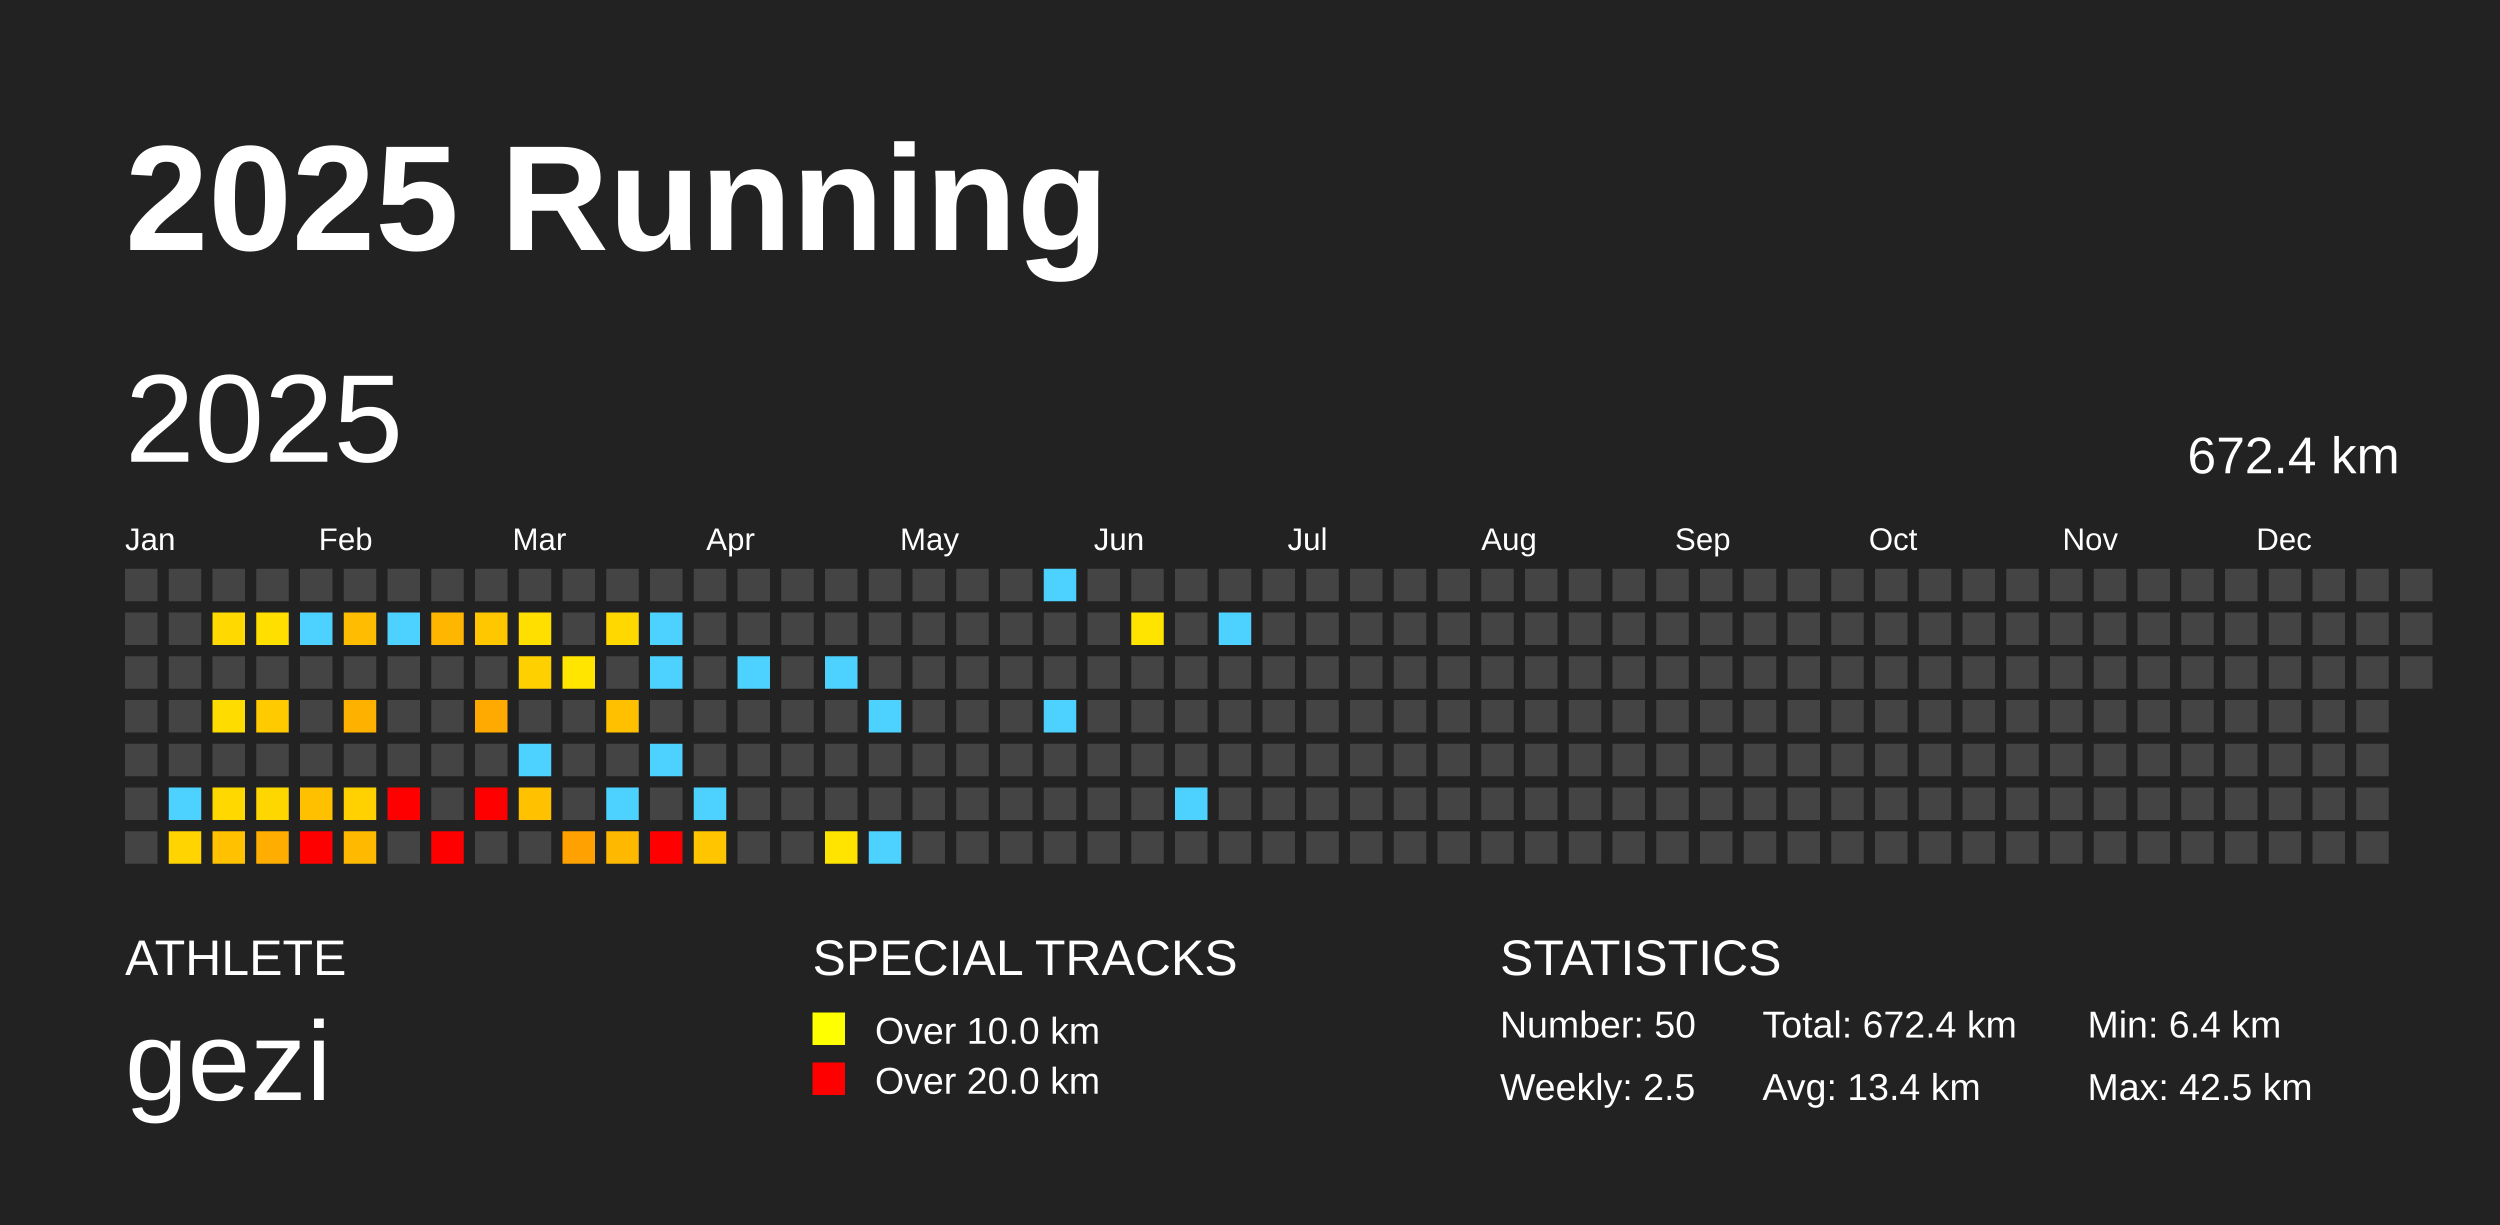
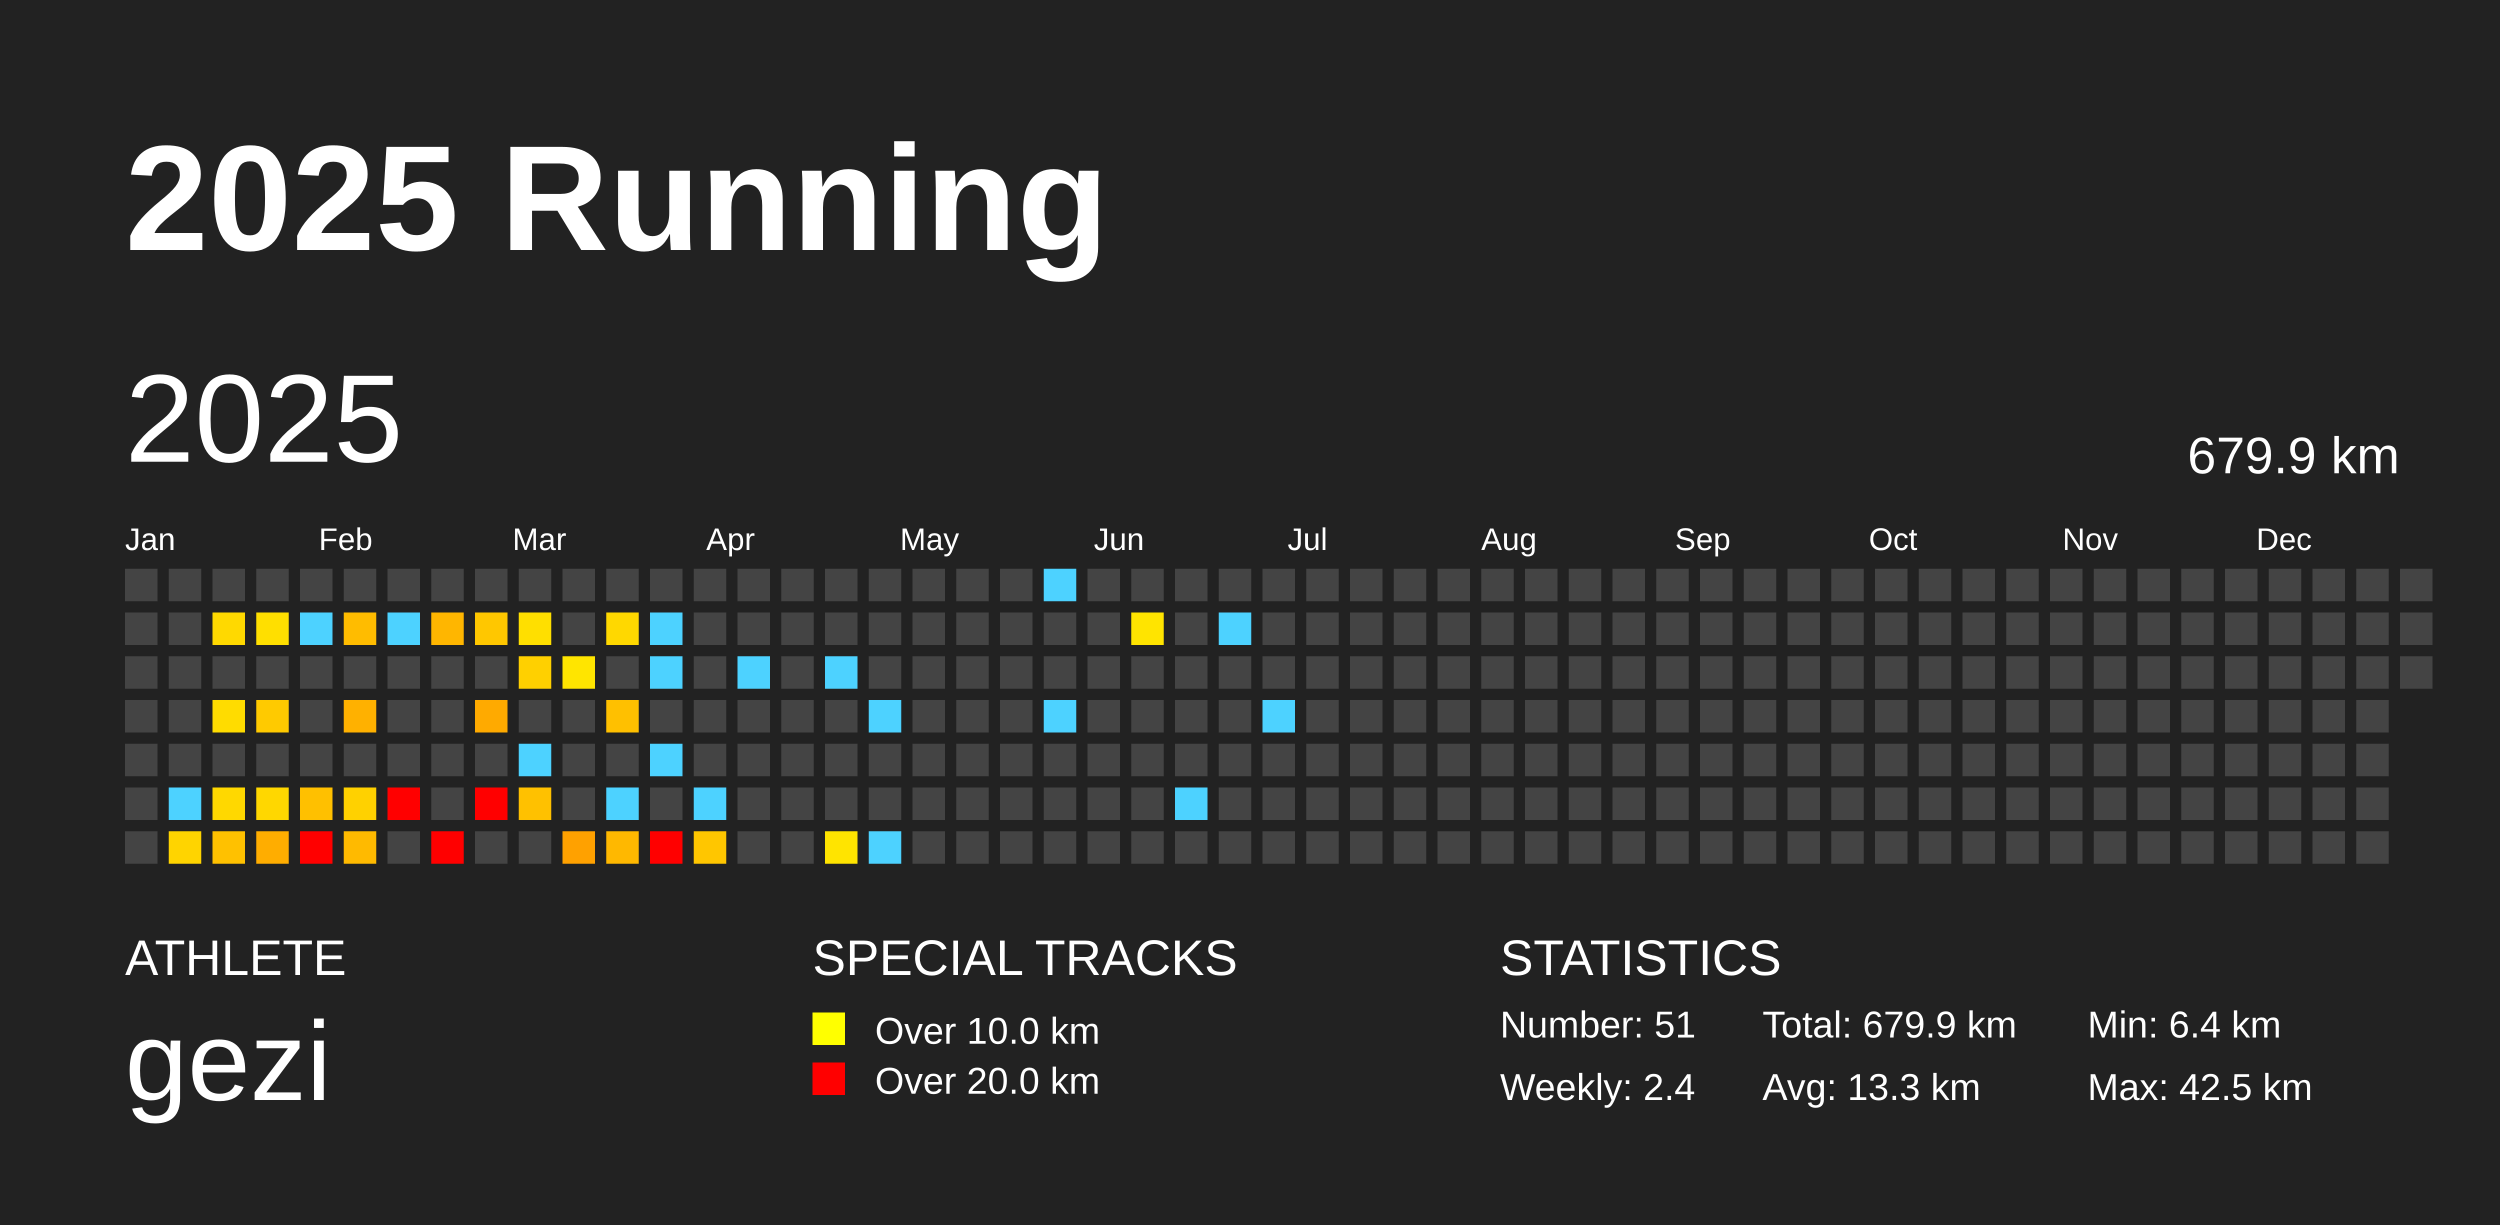
<svg xmlns="http://www.w3.org/2000/svg" baseProfile="full" height="98mm" version="1.1" viewBox="0,0,200,98" width="200mm">
  <defs />
  <rect fill="#222222" height="98" width="200" x="0" y="0" />
  <text fill="#FFFFFF" style="font-size:12px; font-family:Arial; font-weight:bold;" x="10" y="20">2025 Running</text>
  <text fill="#FFFFFF" style="font-size:4px; font-family:Arial" x="10" y="78">ATHLETE</text>
  <text fill="#FFFFFF" style="font-size:9px; font-family:Arial" x="10" y="88">gezi</text>
  <text fill="#FFFFFF" style="font-size:4px; font-family:Arial" x="65" y="78">SPECIAL TRACKS</text>
  <rect fill="yellow" height="2.6" width="2.6" x="65" y="81" />
  <text fill="#FFFFFF" style="font-size:3px; font-family:Arial" x="70" y="83.5">Over 10.0 km</text>
  <rect fill="red" height="2.6" width="2.6" x="65" y="85" />
  <text fill="#FFFFFF" style="font-size:3px; font-family:Arial" x="70" y="87.5">Over 20.0 km</text>
  <text fill="#FFFFFF" style="font-size:4px; font-family:Arial" x="120" y="78">STATISTICS</text>
-   <text fill="#FFFFFF" style="font-size:3px; font-family:Arial" x="120" y="83">Number: 50</text>
-   <text fill="#FFFFFF" style="font-size:3px; font-family:Arial" x="120" y="88">Weekly: 2.5</text>
-   <text fill="#FFFFFF" style="font-size:3px; font-family:Arial" x="141" y="83">Total: 672.4 km</text>
-   <text fill="#FFFFFF" style="font-size:3px; font-family:Arial" x="141" y="88">Avg: 13.4 km</text>
+   <text fill="#FFFFFF" style="font-size:3px; font-family:Arial" x="120" y="83">Number: 51</text>
+   <text fill="#FFFFFF" style="font-size:3px; font-family:Arial" x="120" y="88">Weekly: 2.4</text>
+   <text fill="#FFFFFF" style="font-size:3px; font-family:Arial" x="141" y="83">Total: 679.9 km</text>
+   <text fill="#FFFFFF" style="font-size:3px; font-family:Arial" x="141" y="88">Avg: 13.3 km</text>
  <text fill="#FFFFFF" style="font-size:3px; font-family:Arial" x="167" y="83">Min: 6.4 km</text>
  <text fill="#FFFFFF" style="font-size:3px; font-family:Arial" x="167" y="88">Max: 42.5 km</text>
  <text dominant-baseline="hanging" fill="#FFFFFF" style="font-size:10.0px; font-family:Arial;" x="10" y="30">2025</text>
-   <text dominant-baseline="hanging" fill="#FFFFFF" style="font-size:4.125px; font-family:Arial;" x="175" y="35">672.4 km</text>
+   <text dominant-baseline="hanging" fill="#FFFFFF" style="font-size:4.125px; font-family:Arial;" x="175" y="35">679.9 km</text>
  <text fill="#FFFFFF" style="font-size:2.5px; font-family:Arial" x="10.0" y="44">Jan</text>
  <text fill="#FFFFFF" style="font-size:2.5px; font-family:Arial" x="25.5" y="44">Feb</text>
  <text fill="#FFFFFF" style="font-size:2.5px; font-family:Arial" x="41.0" y="44">Mar</text>
  <text fill="#FFFFFF" style="font-size:2.5px; font-family:Arial" x="56.5" y="44">Apr</text>
  <text fill="#FFFFFF" style="font-size:2.5px; font-family:Arial" x="72.0" y="44">May</text>
  <text fill="#FFFFFF" style="font-size:2.5px; font-family:Arial" x="87.5" y="44">Jun</text>
  <text fill="#FFFFFF" style="font-size:2.5px; font-family:Arial" x="103.0" y="44">Jul</text>
  <text fill="#FFFFFF" style="font-size:2.5px; font-family:Arial" x="118.5" y="44">Aug</text>
  <text fill="#FFFFFF" style="font-size:2.5px; font-family:Arial" x="134.0" y="44">Sep</text>
  <text fill="#FFFFFF" style="font-size:2.5px; font-family:Arial" x="149.5" y="44">Oct</text>
  <text fill="#FFFFFF" style="font-size:2.5px; font-family:Arial" x="165.0" y="44">Nov</text>
  <text fill="#FFFFFF" style="font-size:2.5px; font-family:Arial" x="180.5" y="44">Dec</text>
  <rect fill="#444444" height="2.6" width="2.6" x="10.0" y="45.5" />
  <rect fill="#444444" height="2.6" width="2.6" x="10.0" y="49.0" />
  <rect fill="#444444" height="2.6" width="2.6" x="10.0" y="52.5" />
  <rect fill="#444444" height="2.6" width="2.6" x="10.0" y="56.0" />
  <rect fill="#444444" height="2.6" width="2.6" x="10.0" y="59.5" />
  <rect fill="#444444" height="2.6" width="2.6" x="10.0" y="63.0" />
  <rect fill="#444444" height="2.6" width="2.6" x="10.0" y="66.5" />
  <rect fill="#444444" height="2.6" width="2.6" x="13.5" y="45.5" />
  <rect fill="#444444" height="2.6" width="2.6" x="13.5" y="49.0" />
  <rect fill="#444444" height="2.6" width="2.6" x="13.5" y="52.5" />
  <rect fill="#444444" height="2.6" width="2.6" x="13.5" y="56.0" />
  <rect fill="#444444" height="2.6" width="2.6" x="13.5" y="59.5" />
  <rect fill="#4dd2ff" height="2.6" width="2.6" x="13.5" y="63.0" />
  <rect fill="#ffd400" height="2.6" width="2.6" x="13.5" y="66.5" />
  <rect fill="#444444" height="2.6" width="2.6" x="17.0" y="45.5" />
  <rect fill="#ffd900" height="2.6" width="2.6" x="17.0" y="49.0" />
  <rect fill="#444444" height="2.6" width="2.6" x="17.0" y="52.5" />
  <rect fill="#ffdc00" height="2.6" width="2.6" x="17.0" y="56.0" />
  <rect fill="#444444" height="2.6" width="2.6" x="17.0" y="59.5" />
  <rect fill="#ffd800" height="2.6" width="2.6" x="17.0" y="63.0" />
  <rect fill="#ffc100" height="2.6" width="2.6" x="17.0" y="66.5" />
  <rect fill="#444444" height="2.6" width="2.6" x="20.5" y="45.5" />
  <rect fill="#ffdf00" height="2.6" width="2.6" x="20.5" y="49.0" />
  <rect fill="#444444" height="2.6" width="2.6" x="20.5" y="52.5" />
  <rect fill="#ffca00" height="2.6" width="2.6" x="20.5" y="56.0" />
  <rect fill="#444444" height="2.6" width="2.6" x="20.5" y="59.5" />
  <rect fill="#ffd700" height="2.6" width="2.6" x="20.5" y="63.0" />
  <rect fill="#ffad00" height="2.6" width="2.6" x="20.5" y="66.5" />
  <rect fill="#444444" height="2.6" width="2.6" x="24.0" y="45.5" />
  <rect fill="#4dd2ff" height="2.6" width="2.6" x="24.0" y="49.0" />
  <rect fill="#444444" height="2.6" width="2.6" x="24.0" y="52.5" />
  <rect fill="#444444" height="2.6" width="2.6" x="24.0" y="56.0" />
  <rect fill="#444444" height="2.6" width="2.6" x="24.0" y="59.5" />
  <rect fill="#ffc000" height="2.6" width="2.6" x="24.0" y="63.0" />
  <rect fill="red" height="2.6" width="2.6" x="24.0" y="66.5" />
  <rect fill="#444444" height="2.6" width="2.6" x="27.5" y="45.5" />
  <rect fill="#ffbc00" height="2.6" width="2.6" x="27.5" y="49.0" />
  <rect fill="#444444" height="2.6" width="2.6" x="27.5" y="52.5" />
  <rect fill="#ffb100" height="2.6" width="2.6" x="27.5" y="56.0" />
  <rect fill="#444444" height="2.6" width="2.6" x="27.5" y="59.5" />
  <rect fill="#ffd100" height="2.6" width="2.6" x="27.5" y="63.0" />
  <rect fill="#ffba00" height="2.6" width="2.6" x="27.5" y="66.5" />
  <rect fill="#444444" height="2.6" width="2.6" x="31.0" y="45.5" />
  <rect fill="#4dd2ff" height="2.6" width="2.6" x="31.0" y="49.0" />
  <rect fill="#444444" height="2.6" width="2.6" x="31.0" y="52.5" />
  <rect fill="#444444" height="2.6" width="2.6" x="31.0" y="56.0" />
  <rect fill="#444444" height="2.6" width="2.6" x="31.0" y="59.5" />
  <rect fill="red" height="2.6" width="2.6" x="31.0" y="63.0" />
  <rect fill="#444444" height="2.6" width="2.6" x="31.0" y="66.5" />
  <rect fill="#444444" height="2.6" width="2.6" x="34.5" y="45.5" />
  <rect fill="#ffb600" height="2.6" width="2.6" x="34.5" y="49.0" />
  <rect fill="#444444" height="2.6" width="2.6" x="34.5" y="52.5" />
  <rect fill="#444444" height="2.6" width="2.6" x="34.5" y="56.0" />
  <rect fill="#444444" height="2.6" width="2.6" x="34.5" y="59.5" />
  <rect fill="#444444" height="2.6" width="2.6" x="34.5" y="63.0" />
  <rect fill="red" height="2.6" width="2.6" x="34.5" y="66.5" />
  <rect fill="#444444" height="2.6" width="2.6" x="38.0" y="45.5" />
  <rect fill="#ffc700" height="2.6" width="2.6" x="38.0" y="49.0" />
  <rect fill="#444444" height="2.6" width="2.6" x="38.0" y="52.5" />
  <rect fill="#ffaa00" height="2.6" width="2.6" x="38.0" y="56.0" />
  <rect fill="#444444" height="2.6" width="2.6" x="38.0" y="59.5" />
  <rect fill="red" height="2.6" width="2.6" x="38.0" y="63.0" />
  <rect fill="#444444" height="2.6" width="2.6" x="38.0" y="66.5" />
  <rect fill="#444444" height="2.6" width="2.6" x="41.5" y="45.5" />
  <rect fill="#ffdf00" height="2.6" width="2.6" x="41.5" y="49.0" />
  <rect fill="#ffd000" height="2.6" width="2.6" x="41.5" y="52.5" />
  <rect fill="#444444" height="2.6" width="2.6" x="41.5" y="56.0" />
  <rect fill="#4dd2ff" height="2.6" width="2.6" x="41.5" y="59.5" />
  <rect fill="#ffc100" height="2.6" width="2.6" x="41.5" y="63.0" />
  <rect fill="#444444" height="2.6" width="2.6" x="41.5" y="66.5" />
  <rect fill="#444444" height="2.6" width="2.6" x="45.0" y="45.5" />
  <rect fill="#444444" height="2.6" width="2.6" x="45.0" y="49.0" />
  <rect fill="#ffe500" height="2.6" width="2.6" x="45.0" y="52.5" />
  <rect fill="#444444" height="2.6" width="2.6" x="45.0" y="56.0" />
  <rect fill="#444444" height="2.6" width="2.6" x="45.0" y="59.5" />
  <rect fill="#444444" height="2.6" width="2.6" x="45.0" y="63.0" />
  <rect fill="#ffa100" height="2.6" width="2.6" x="45.0" y="66.5" />
  <rect fill="#444444" height="2.6" width="2.6" x="48.5" y="45.5" />
  <rect fill="#ffd800" height="2.6" width="2.6" x="48.5" y="49.0" />
  <rect fill="#444444" height="2.6" width="2.6" x="48.5" y="52.5" />
  <rect fill="#ffc000" height="2.6" width="2.6" x="48.5" y="56.0" />
  <rect fill="#444444" height="2.6" width="2.6" x="48.5" y="59.5" />
  <rect fill="#4dd2ff" height="2.6" width="2.6" x="48.5" y="63.0" />
  <rect fill="#ffb800" height="2.6" width="2.6" x="48.5" y="66.5" />
  <rect fill="#444444" height="2.6" width="2.6" x="52.0" y="45.5" />
  <rect fill="#4dd2ff" height="2.6" width="2.6" x="52.0" y="49.0" />
  <rect fill="#4dd2ff" height="2.6" width="2.6" x="52.0" y="52.5" />
  <rect fill="#444444" height="2.6" width="2.6" x="52.0" y="56.0" />
  <rect fill="#4dd2ff" height="2.6" width="2.6" x="52.0" y="59.5" />
  <rect fill="#444444" height="2.6" width="2.6" x="52.0" y="63.0" />
  <rect fill="red" height="2.6" width="2.6" x="52.0" y="66.5" />
  <rect fill="#444444" height="2.6" width="2.6" x="55.5" y="45.5" />
  <rect fill="#444444" height="2.6" width="2.6" x="55.5" y="49.0" />
  <rect fill="#444444" height="2.6" width="2.6" x="55.5" y="52.5" />
  <rect fill="#444444" height="2.6" width="2.6" x="55.5" y="56.0" />
  <rect fill="#444444" height="2.6" width="2.6" x="55.5" y="59.5" />
  <rect fill="#4dd2ff" height="2.6" width="2.6" x="55.5" y="63.0" />
  <rect fill="#ffc600" height="2.6" width="2.6" x="55.5" y="66.5" />
  <rect fill="#444444" height="2.6" width="2.6" x="59.0" y="45.5" />
  <rect fill="#444444" height="2.6" width="2.6" x="59.0" y="49.0" />
  <rect fill="#4dd2ff" height="2.6" width="2.6" x="59.0" y="52.5" />
  <rect fill="#444444" height="2.6" width="2.6" x="59.0" y="56.0" />
  <rect fill="#444444" height="2.6" width="2.6" x="59.0" y="59.5" />
  <rect fill="#444444" height="2.6" width="2.6" x="59.0" y="63.0" />
  <rect fill="#444444" height="2.6" width="2.6" x="59.0" y="66.5" />
  <rect fill="#444444" height="2.6" width="2.6" x="62.5" y="45.5" />
  <rect fill="#444444" height="2.6" width="2.6" x="62.5" y="49.0" />
  <rect fill="#444444" height="2.6" width="2.6" x="62.5" y="52.5" />
  <rect fill="#444444" height="2.6" width="2.6" x="62.5" y="56.0" />
  <rect fill="#444444" height="2.6" width="2.6" x="62.5" y="59.5" />
  <rect fill="#444444" height="2.6" width="2.6" x="62.5" y="63.0" />
  <rect fill="#444444" height="2.6" width="2.6" x="62.5" y="66.5" />
  <rect fill="#444444" height="2.6" width="2.6" x="66.0" y="45.5" />
  <rect fill="#444444" height="2.6" width="2.6" x="66.0" y="49.0" />
  <rect fill="#4dd2ff" height="2.6" width="2.6" x="66.0" y="52.5" />
  <rect fill="#444444" height="2.6" width="2.6" x="66.0" y="56.0" />
  <rect fill="#444444" height="2.6" width="2.6" x="66.0" y="59.5" />
  <rect fill="#444444" height="2.6" width="2.6" x="66.0" y="63.0" />
  <rect fill="#ffe400" height="2.6" width="2.6" x="66.0" y="66.5" />
  <rect fill="#444444" height="2.6" width="2.6" x="69.5" y="45.5" />
  <rect fill="#444444" height="2.6" width="2.6" x="69.5" y="49.0" />
  <rect fill="#444444" height="2.6" width="2.6" x="69.5" y="52.5" />
  <rect fill="#4dd2ff" height="2.6" width="2.6" x="69.5" y="56.0" />
  <rect fill="#444444" height="2.6" width="2.6" x="69.5" y="59.5" />
  <rect fill="#444444" height="2.6" width="2.6" x="69.5" y="63.0" />
  <rect fill="#4dd2ff" height="2.6" width="2.6" x="69.5" y="66.5" />
  <rect fill="#444444" height="2.6" width="2.6" x="73.0" y="45.5" />
  <rect fill="#444444" height="2.6" width="2.6" x="73.0" y="49.0" />
  <rect fill="#444444" height="2.6" width="2.6" x="73.0" y="52.5" />
  <rect fill="#444444" height="2.6" width="2.6" x="73.0" y="56.0" />
  <rect fill="#444444" height="2.6" width="2.6" x="73.0" y="59.5" />
  <rect fill="#444444" height="2.6" width="2.6" x="73.0" y="63.0" />
  <rect fill="#444444" height="2.6" width="2.6" x="73.0" y="66.5" />
  <rect fill="#444444" height="2.6" width="2.6" x="76.5" y="45.5" />
  <rect fill="#444444" height="2.6" width="2.6" x="76.5" y="49.0" />
  <rect fill="#444444" height="2.6" width="2.6" x="76.5" y="52.5" />
  <rect fill="#444444" height="2.6" width="2.6" x="76.5" y="56.0" />
  <rect fill="#444444" height="2.6" width="2.6" x="76.5" y="59.5" />
  <rect fill="#444444" height="2.6" width="2.6" x="76.5" y="63.0" />
  <rect fill="#444444" height="2.6" width="2.6" x="76.5" y="66.5" />
  <rect fill="#444444" height="2.6" width="2.6" x="80.0" y="45.5" />
  <rect fill="#444444" height="2.6" width="2.6" x="80.0" y="49.0" />
  <rect fill="#444444" height="2.6" width="2.6" x="80.0" y="52.5" />
  <rect fill="#444444" height="2.6" width="2.6" x="80.0" y="56.0" />
  <rect fill="#444444" height="2.6" width="2.6" x="80.0" y="59.5" />
  <rect fill="#444444" height="2.6" width="2.6" x="80.0" y="63.0" />
  <rect fill="#444444" height="2.6" width="2.6" x="80.0" y="66.5" />
  <rect fill="#4dd2ff" height="2.6" width="2.6" x="83.5" y="45.5" />
  <rect fill="#444444" height="2.6" width="2.6" x="83.5" y="49.0" />
  <rect fill="#444444" height="2.6" width="2.6" x="83.5" y="52.5" />
  <rect fill="#4dd2ff" height="2.6" width="2.6" x="83.5" y="56.0" />
  <rect fill="#444444" height="2.6" width="2.6" x="83.5" y="59.5" />
  <rect fill="#444444" height="2.6" width="2.6" x="83.5" y="63.0" />
  <rect fill="#444444" height="2.6" width="2.6" x="83.5" y="66.5" />
  <rect fill="#444444" height="2.6" width="2.6" x="87.0" y="45.5" />
  <rect fill="#444444" height="2.6" width="2.6" x="87.0" y="49.0" />
  <rect fill="#444444" height="2.6" width="2.6" x="87.0" y="52.5" />
  <rect fill="#444444" height="2.6" width="2.6" x="87.0" y="56.0" />
  <rect fill="#444444" height="2.6" width="2.6" x="87.0" y="59.5" />
  <rect fill="#444444" height="2.6" width="2.6" x="87.0" y="63.0" />
  <rect fill="#444444" height="2.6" width="2.6" x="87.0" y="66.5" />
  <rect fill="#444444" height="2.6" width="2.6" x="90.5" y="45.5" />
  <rect fill="#ffe400" height="2.6" width="2.6" x="90.5" y="49.0" />
  <rect fill="#444444" height="2.6" width="2.6" x="90.5" y="52.5" />
  <rect fill="#444444" height="2.6" width="2.6" x="90.5" y="56.0" />
  <rect fill="#444444" height="2.6" width="2.6" x="90.5" y="59.5" />
  <rect fill="#444444" height="2.6" width="2.6" x="90.5" y="63.0" />
  <rect fill="#444444" height="2.6" width="2.6" x="90.5" y="66.5" />
  <rect fill="#444444" height="2.6" width="2.6" x="94.0" y="45.5" />
  <rect fill="#444444" height="2.6" width="2.6" x="94.0" y="49.0" />
  <rect fill="#444444" height="2.6" width="2.6" x="94.0" y="52.5" />
  <rect fill="#444444" height="2.6" width="2.6" x="94.0" y="56.0" />
  <rect fill="#444444" height="2.6" width="2.6" x="94.0" y="59.5" />
  <rect fill="#4dd2ff" height="2.6" width="2.6" x="94.0" y="63.0" />
  <rect fill="#444444" height="2.6" width="2.6" x="94.0" y="66.5" />
  <rect fill="#444444" height="2.6" width="2.6" x="97.5" y="45.5" />
  <rect fill="#4dd2ff" height="2.6" width="2.6" x="97.5" y="49.0" />
  <rect fill="#444444" height="2.6" width="2.6" x="97.5" y="52.5" />
  <rect fill="#444444" height="2.6" width="2.6" x="97.5" y="56.0" />
  <rect fill="#444444" height="2.6" width="2.6" x="97.5" y="59.5" />
  <rect fill="#444444" height="2.6" width="2.6" x="97.5" y="63.0" />
  <rect fill="#444444" height="2.6" width="2.6" x="97.5" y="66.5" />
  <rect fill="#444444" height="2.6" width="2.6" x="101.0" y="45.5" />
  <rect fill="#444444" height="2.6" width="2.6" x="101.0" y="49.0" />
  <rect fill="#444444" height="2.6" width="2.6" x="101.0" y="52.5" />
-   <rect fill="#444444" height="2.6" width="2.6" x="101.0" y="56.0" />
+   <rect fill="#4dd2ff" height="2.6" width="2.6" x="101.0" y="56.0" />
  <rect fill="#444444" height="2.6" width="2.6" x="101.0" y="59.5" />
  <rect fill="#444444" height="2.6" width="2.6" x="101.0" y="63.0" />
  <rect fill="#444444" height="2.6" width="2.6" x="101.0" y="66.5" />
  <rect fill="#444444" height="2.6" width="2.6" x="104.5" y="45.5" />
  <rect fill="#444444" height="2.6" width="2.6" x="104.5" y="49.0" />
  <rect fill="#444444" height="2.6" width="2.6" x="104.5" y="52.5" />
  <rect fill="#444444" height="2.6" width="2.6" x="104.5" y="56.0" />
  <rect fill="#444444" height="2.6" width="2.6" x="104.5" y="59.5" />
  <rect fill="#444444" height="2.6" width="2.6" x="104.5" y="63.0" />
  <rect fill="#444444" height="2.6" width="2.6" x="104.5" y="66.5" />
  <rect fill="#444444" height="2.6" width="2.6" x="108.0" y="45.5" />
  <rect fill="#444444" height="2.6" width="2.6" x="108.0" y="49.0" />
  <rect fill="#444444" height="2.6" width="2.6" x="108.0" y="52.5" />
  <rect fill="#444444" height="2.6" width="2.6" x="108.0" y="56.0" />
  <rect fill="#444444" height="2.6" width="2.6" x="108.0" y="59.5" />
  <rect fill="#444444" height="2.6" width="2.6" x="108.0" y="63.0" />
  <rect fill="#444444" height="2.6" width="2.6" x="108.0" y="66.5" />
  <rect fill="#444444" height="2.6" width="2.6" x="111.5" y="45.5" />
  <rect fill="#444444" height="2.6" width="2.6" x="111.5" y="49.0" />
  <rect fill="#444444" height="2.6" width="2.6" x="111.5" y="52.5" />
  <rect fill="#444444" height="2.6" width="2.6" x="111.5" y="56.0" />
  <rect fill="#444444" height="2.6" width="2.6" x="111.5" y="59.5" />
  <rect fill="#444444" height="2.6" width="2.6" x="111.5" y="63.0" />
  <rect fill="#444444" height="2.6" width="2.6" x="111.5" y="66.5" />
  <rect fill="#444444" height="2.6" width="2.6" x="115.0" y="45.5" />
  <rect fill="#444444" height="2.6" width="2.6" x="115.0" y="49.0" />
  <rect fill="#444444" height="2.6" width="2.6" x="115.0" y="52.5" />
  <rect fill="#444444" height="2.6" width="2.6" x="115.0" y="56.0" />
  <rect fill="#444444" height="2.6" width="2.6" x="115.0" y="59.5" />
  <rect fill="#444444" height="2.6" width="2.6" x="115.0" y="63.0" />
  <rect fill="#444444" height="2.6" width="2.6" x="115.0" y="66.5" />
  <rect fill="#444444" height="2.6" width="2.6" x="118.5" y="45.5" />
  <rect fill="#444444" height="2.6" width="2.6" x="118.5" y="49.0" />
  <rect fill="#444444" height="2.6" width="2.6" x="118.5" y="52.5" />
  <rect fill="#444444" height="2.6" width="2.6" x="118.5" y="56.0" />
  <rect fill="#444444" height="2.6" width="2.6" x="118.5" y="59.5" />
  <rect fill="#444444" height="2.6" width="2.6" x="118.5" y="63.0" />
  <rect fill="#444444" height="2.6" width="2.6" x="118.5" y="66.5" />
  <rect fill="#444444" height="2.6" width="2.6" x="122.0" y="45.5" />
  <rect fill="#444444" height="2.6" width="2.6" x="122.0" y="49.0" />
  <rect fill="#444444" height="2.6" width="2.6" x="122.0" y="52.5" />
  <rect fill="#444444" height="2.6" width="2.6" x="122.0" y="56.0" />
  <rect fill="#444444" height="2.6" width="2.6" x="122.0" y="59.5" />
  <rect fill="#444444" height="2.6" width="2.6" x="122.0" y="63.0" />
  <rect fill="#444444" height="2.6" width="2.6" x="122.0" y="66.5" />
  <rect fill="#444444" height="2.6" width="2.6" x="125.5" y="45.5" />
  <rect fill="#444444" height="2.6" width="2.6" x="125.5" y="49.0" />
  <rect fill="#444444" height="2.6" width="2.6" x="125.5" y="52.5" />
  <rect fill="#444444" height="2.6" width="2.6" x="125.5" y="56.0" />
  <rect fill="#444444" height="2.6" width="2.6" x="125.5" y="59.5" />
  <rect fill="#444444" height="2.6" width="2.6" x="125.5" y="63.0" />
  <rect fill="#444444" height="2.6" width="2.6" x="125.5" y="66.5" />
  <rect fill="#444444" height="2.6" width="2.6" x="129.0" y="45.5" />
  <rect fill="#444444" height="2.6" width="2.6" x="129.0" y="49.0" />
  <rect fill="#444444" height="2.6" width="2.6" x="129.0" y="52.5" />
  <rect fill="#444444" height="2.6" width="2.6" x="129.0" y="56.0" />
  <rect fill="#444444" height="2.6" width="2.6" x="129.0" y="59.5" />
  <rect fill="#444444" height="2.6" width="2.6" x="129.0" y="63.0" />
  <rect fill="#444444" height="2.6" width="2.6" x="129.0" y="66.5" />
  <rect fill="#444444" height="2.6" width="2.6" x="132.5" y="45.5" />
  <rect fill="#444444" height="2.6" width="2.6" x="132.5" y="49.0" />
  <rect fill="#444444" height="2.6" width="2.6" x="132.5" y="52.5" />
  <rect fill="#444444" height="2.6" width="2.6" x="132.5" y="56.0" />
  <rect fill="#444444" height="2.6" width="2.6" x="132.5" y="59.5" />
  <rect fill="#444444" height="2.6" width="2.6" x="132.5" y="63.0" />
  <rect fill="#444444" height="2.6" width="2.6" x="132.5" y="66.5" />
  <rect fill="#444444" height="2.6" width="2.6" x="136.0" y="45.5" />
  <rect fill="#444444" height="2.6" width="2.6" x="136.0" y="49.0" />
  <rect fill="#444444" height="2.6" width="2.6" x="136.0" y="52.5" />
  <rect fill="#444444" height="2.6" width="2.6" x="136.0" y="56.0" />
  <rect fill="#444444" height="2.6" width="2.6" x="136.0" y="59.5" />
  <rect fill="#444444" height="2.6" width="2.6" x="136.0" y="63.0" />
  <rect fill="#444444" height="2.6" width="2.6" x="136.0" y="66.5" />
  <rect fill="#444444" height="2.6" width="2.6" x="139.5" y="45.5" />
  <rect fill="#444444" height="2.6" width="2.6" x="139.5" y="49.0" />
  <rect fill="#444444" height="2.6" width="2.6" x="139.5" y="52.5" />
  <rect fill="#444444" height="2.6" width="2.6" x="139.5" y="56.0" />
  <rect fill="#444444" height="2.6" width="2.6" x="139.5" y="59.5" />
  <rect fill="#444444" height="2.6" width="2.6" x="139.5" y="63.0" />
  <rect fill="#444444" height="2.6" width="2.6" x="139.5" y="66.5" />
  <rect fill="#444444" height="2.6" width="2.6" x="143.0" y="45.5" />
  <rect fill="#444444" height="2.6" width="2.6" x="143.0" y="49.0" />
  <rect fill="#444444" height="2.6" width="2.6" x="143.0" y="52.5" />
  <rect fill="#444444" height="2.6" width="2.6" x="143.0" y="56.0" />
  <rect fill="#444444" height="2.6" width="2.6" x="143.0" y="59.5" />
  <rect fill="#444444" height="2.6" width="2.6" x="143.0" y="63.0" />
  <rect fill="#444444" height="2.6" width="2.6" x="143.0" y="66.5" />
  <rect fill="#444444" height="2.6" width="2.6" x="146.5" y="45.5" />
  <rect fill="#444444" height="2.6" width="2.6" x="146.5" y="49.0" />
  <rect fill="#444444" height="2.6" width="2.6" x="146.5" y="52.5" />
  <rect fill="#444444" height="2.6" width="2.6" x="146.5" y="56.0" />
  <rect fill="#444444" height="2.6" width="2.6" x="146.5" y="59.5" />
  <rect fill="#444444" height="2.6" width="2.6" x="146.5" y="63.0" />
  <rect fill="#444444" height="2.6" width="2.6" x="146.5" y="66.5" />
  <rect fill="#444444" height="2.6" width="2.6" x="150.0" y="45.5" />
  <rect fill="#444444" height="2.6" width="2.6" x="150.0" y="49.0" />
  <rect fill="#444444" height="2.6" width="2.6" x="150.0" y="52.5" />
  <rect fill="#444444" height="2.6" width="2.6" x="150.0" y="56.0" />
  <rect fill="#444444" height="2.6" width="2.6" x="150.0" y="59.5" />
  <rect fill="#444444" height="2.6" width="2.6" x="150.0" y="63.0" />
  <rect fill="#444444" height="2.6" width="2.6" x="150.0" y="66.5" />
  <rect fill="#444444" height="2.6" width="2.6" x="153.5" y="45.5" />
  <rect fill="#444444" height="2.6" width="2.6" x="153.5" y="49.0" />
  <rect fill="#444444" height="2.6" width="2.6" x="153.5" y="52.5" />
  <rect fill="#444444" height="2.6" width="2.6" x="153.5" y="56.0" />
  <rect fill="#444444" height="2.6" width="2.6" x="153.5" y="59.5" />
  <rect fill="#444444" height="2.6" width="2.6" x="153.5" y="63.0" />
  <rect fill="#444444" height="2.6" width="2.6" x="153.5" y="66.5" />
  <rect fill="#444444" height="2.6" width="2.6" x="157.0" y="45.5" />
  <rect fill="#444444" height="2.6" width="2.6" x="157.0" y="49.0" />
  <rect fill="#444444" height="2.6" width="2.6" x="157.0" y="52.5" />
  <rect fill="#444444" height="2.6" width="2.6" x="157.0" y="56.0" />
  <rect fill="#444444" height="2.6" width="2.6" x="157.0" y="59.5" />
  <rect fill="#444444" height="2.6" width="2.6" x="157.0" y="63.0" />
  <rect fill="#444444" height="2.6" width="2.6" x="157.0" y="66.5" />
  <rect fill="#444444" height="2.6" width="2.6" x="160.5" y="45.5" />
  <rect fill="#444444" height="2.6" width="2.6" x="160.5" y="49.0" />
  <rect fill="#444444" height="2.6" width="2.6" x="160.5" y="52.5" />
  <rect fill="#444444" height="2.6" width="2.6" x="160.5" y="56.0" />
  <rect fill="#444444" height="2.6" width="2.6" x="160.5" y="59.5" />
  <rect fill="#444444" height="2.6" width="2.6" x="160.5" y="63.0" />
  <rect fill="#444444" height="2.6" width="2.6" x="160.5" y="66.5" />
  <rect fill="#444444" height="2.6" width="2.6" x="164.0" y="45.5" />
  <rect fill="#444444" height="2.6" width="2.6" x="164.0" y="49.0" />
  <rect fill="#444444" height="2.6" width="2.6" x="164.0" y="52.5" />
  <rect fill="#444444" height="2.6" width="2.6" x="164.0" y="56.0" />
  <rect fill="#444444" height="2.6" width="2.6" x="164.0" y="59.5" />
  <rect fill="#444444" height="2.6" width="2.6" x="164.0" y="63.0" />
  <rect fill="#444444" height="2.6" width="2.6" x="164.0" y="66.5" />
  <rect fill="#444444" height="2.6" width="2.6" x="167.5" y="45.5" />
  <rect fill="#444444" height="2.6" width="2.6" x="167.5" y="49.0" />
  <rect fill="#444444" height="2.6" width="2.6" x="167.5" y="52.5" />
  <rect fill="#444444" height="2.6" width="2.6" x="167.5" y="56.0" />
  <rect fill="#444444" height="2.6" width="2.6" x="167.5" y="59.5" />
  <rect fill="#444444" height="2.6" width="2.6" x="167.5" y="63.0" />
  <rect fill="#444444" height="2.6" width="2.6" x="167.5" y="66.5" />
  <rect fill="#444444" height="2.6" width="2.6" x="171.0" y="45.5" />
  <rect fill="#444444" height="2.6" width="2.6" x="171.0" y="49.0" />
  <rect fill="#444444" height="2.6" width="2.6" x="171.0" y="52.5" />
  <rect fill="#444444" height="2.6" width="2.6" x="171.0" y="56.0" />
  <rect fill="#444444" height="2.6" width="2.6" x="171.0" y="59.5" />
  <rect fill="#444444" height="2.6" width="2.6" x="171.0" y="63.0" />
  <rect fill="#444444" height="2.6" width="2.6" x="171.0" y="66.5" />
  <rect fill="#444444" height="2.6" width="2.6" x="174.5" y="45.5" />
  <rect fill="#444444" height="2.6" width="2.6" x="174.5" y="49.0" />
  <rect fill="#444444" height="2.6" width="2.6" x="174.5" y="52.5" />
  <rect fill="#444444" height="2.6" width="2.6" x="174.5" y="56.0" />
  <rect fill="#444444" height="2.6" width="2.6" x="174.5" y="59.5" />
  <rect fill="#444444" height="2.6" width="2.6" x="174.5" y="63.0" />
  <rect fill="#444444" height="2.6" width="2.6" x="174.5" y="66.5" />
  <rect fill="#444444" height="2.6" width="2.6" x="178.0" y="45.5" />
  <rect fill="#444444" height="2.6" width="2.6" x="178.0" y="49.0" />
  <rect fill="#444444" height="2.6" width="2.6" x="178.0" y="52.5" />
  <rect fill="#444444" height="2.6" width="2.6" x="178.0" y="56.0" />
  <rect fill="#444444" height="2.6" width="2.6" x="178.0" y="59.5" />
  <rect fill="#444444" height="2.6" width="2.6" x="178.0" y="63.0" />
  <rect fill="#444444" height="2.6" width="2.6" x="178.0" y="66.5" />
  <rect fill="#444444" height="2.6" width="2.6" x="181.5" y="45.5" />
  <rect fill="#444444" height="2.6" width="2.6" x="181.5" y="49.0" />
  <rect fill="#444444" height="2.6" width="2.6" x="181.5" y="52.5" />
  <rect fill="#444444" height="2.6" width="2.6" x="181.5" y="56.0" />
  <rect fill="#444444" height="2.6" width="2.6" x="181.5" y="59.5" />
  <rect fill="#444444" height="2.6" width="2.6" x="181.5" y="63.0" />
  <rect fill="#444444" height="2.6" width="2.6" x="181.5" y="66.5" />
  <rect fill="#444444" height="2.6" width="2.6" x="185.0" y="45.5" />
  <rect fill="#444444" height="2.6" width="2.6" x="185.0" y="49.0" />
  <rect fill="#444444" height="2.6" width="2.6" x="185.0" y="52.5" />
  <rect fill="#444444" height="2.6" width="2.6" x="185.0" y="56.0" />
  <rect fill="#444444" height="2.6" width="2.6" x="185.0" y="59.5" />
  <rect fill="#444444" height="2.6" width="2.6" x="185.0" y="63.0" />
  <rect fill="#444444" height="2.6" width="2.6" x="185.0" y="66.5" />
  <rect fill="#444444" height="2.6" width="2.6" x="188.5" y="45.5" />
  <rect fill="#444444" height="2.6" width="2.6" x="188.5" y="49.0" />
  <rect fill="#444444" height="2.6" width="2.6" x="188.5" y="52.5" />
  <rect fill="#444444" height="2.6" width="2.6" x="188.5" y="56.0" />
  <rect fill="#444444" height="2.6" width="2.6" x="188.5" y="59.5" />
  <rect fill="#444444" height="2.6" width="2.6" x="188.5" y="63.0" />
  <rect fill="#444444" height="2.6" width="2.6" x="188.5" y="66.5" />
  <rect fill="#444444" height="2.6" width="2.6" x="192.0" y="45.5" />
  <rect fill="#444444" height="2.6" width="2.6" x="192.0" y="49.0" />
  <rect fill="#444444" height="2.6" width="2.6" x="192.0" y="52.5" />
</svg>
